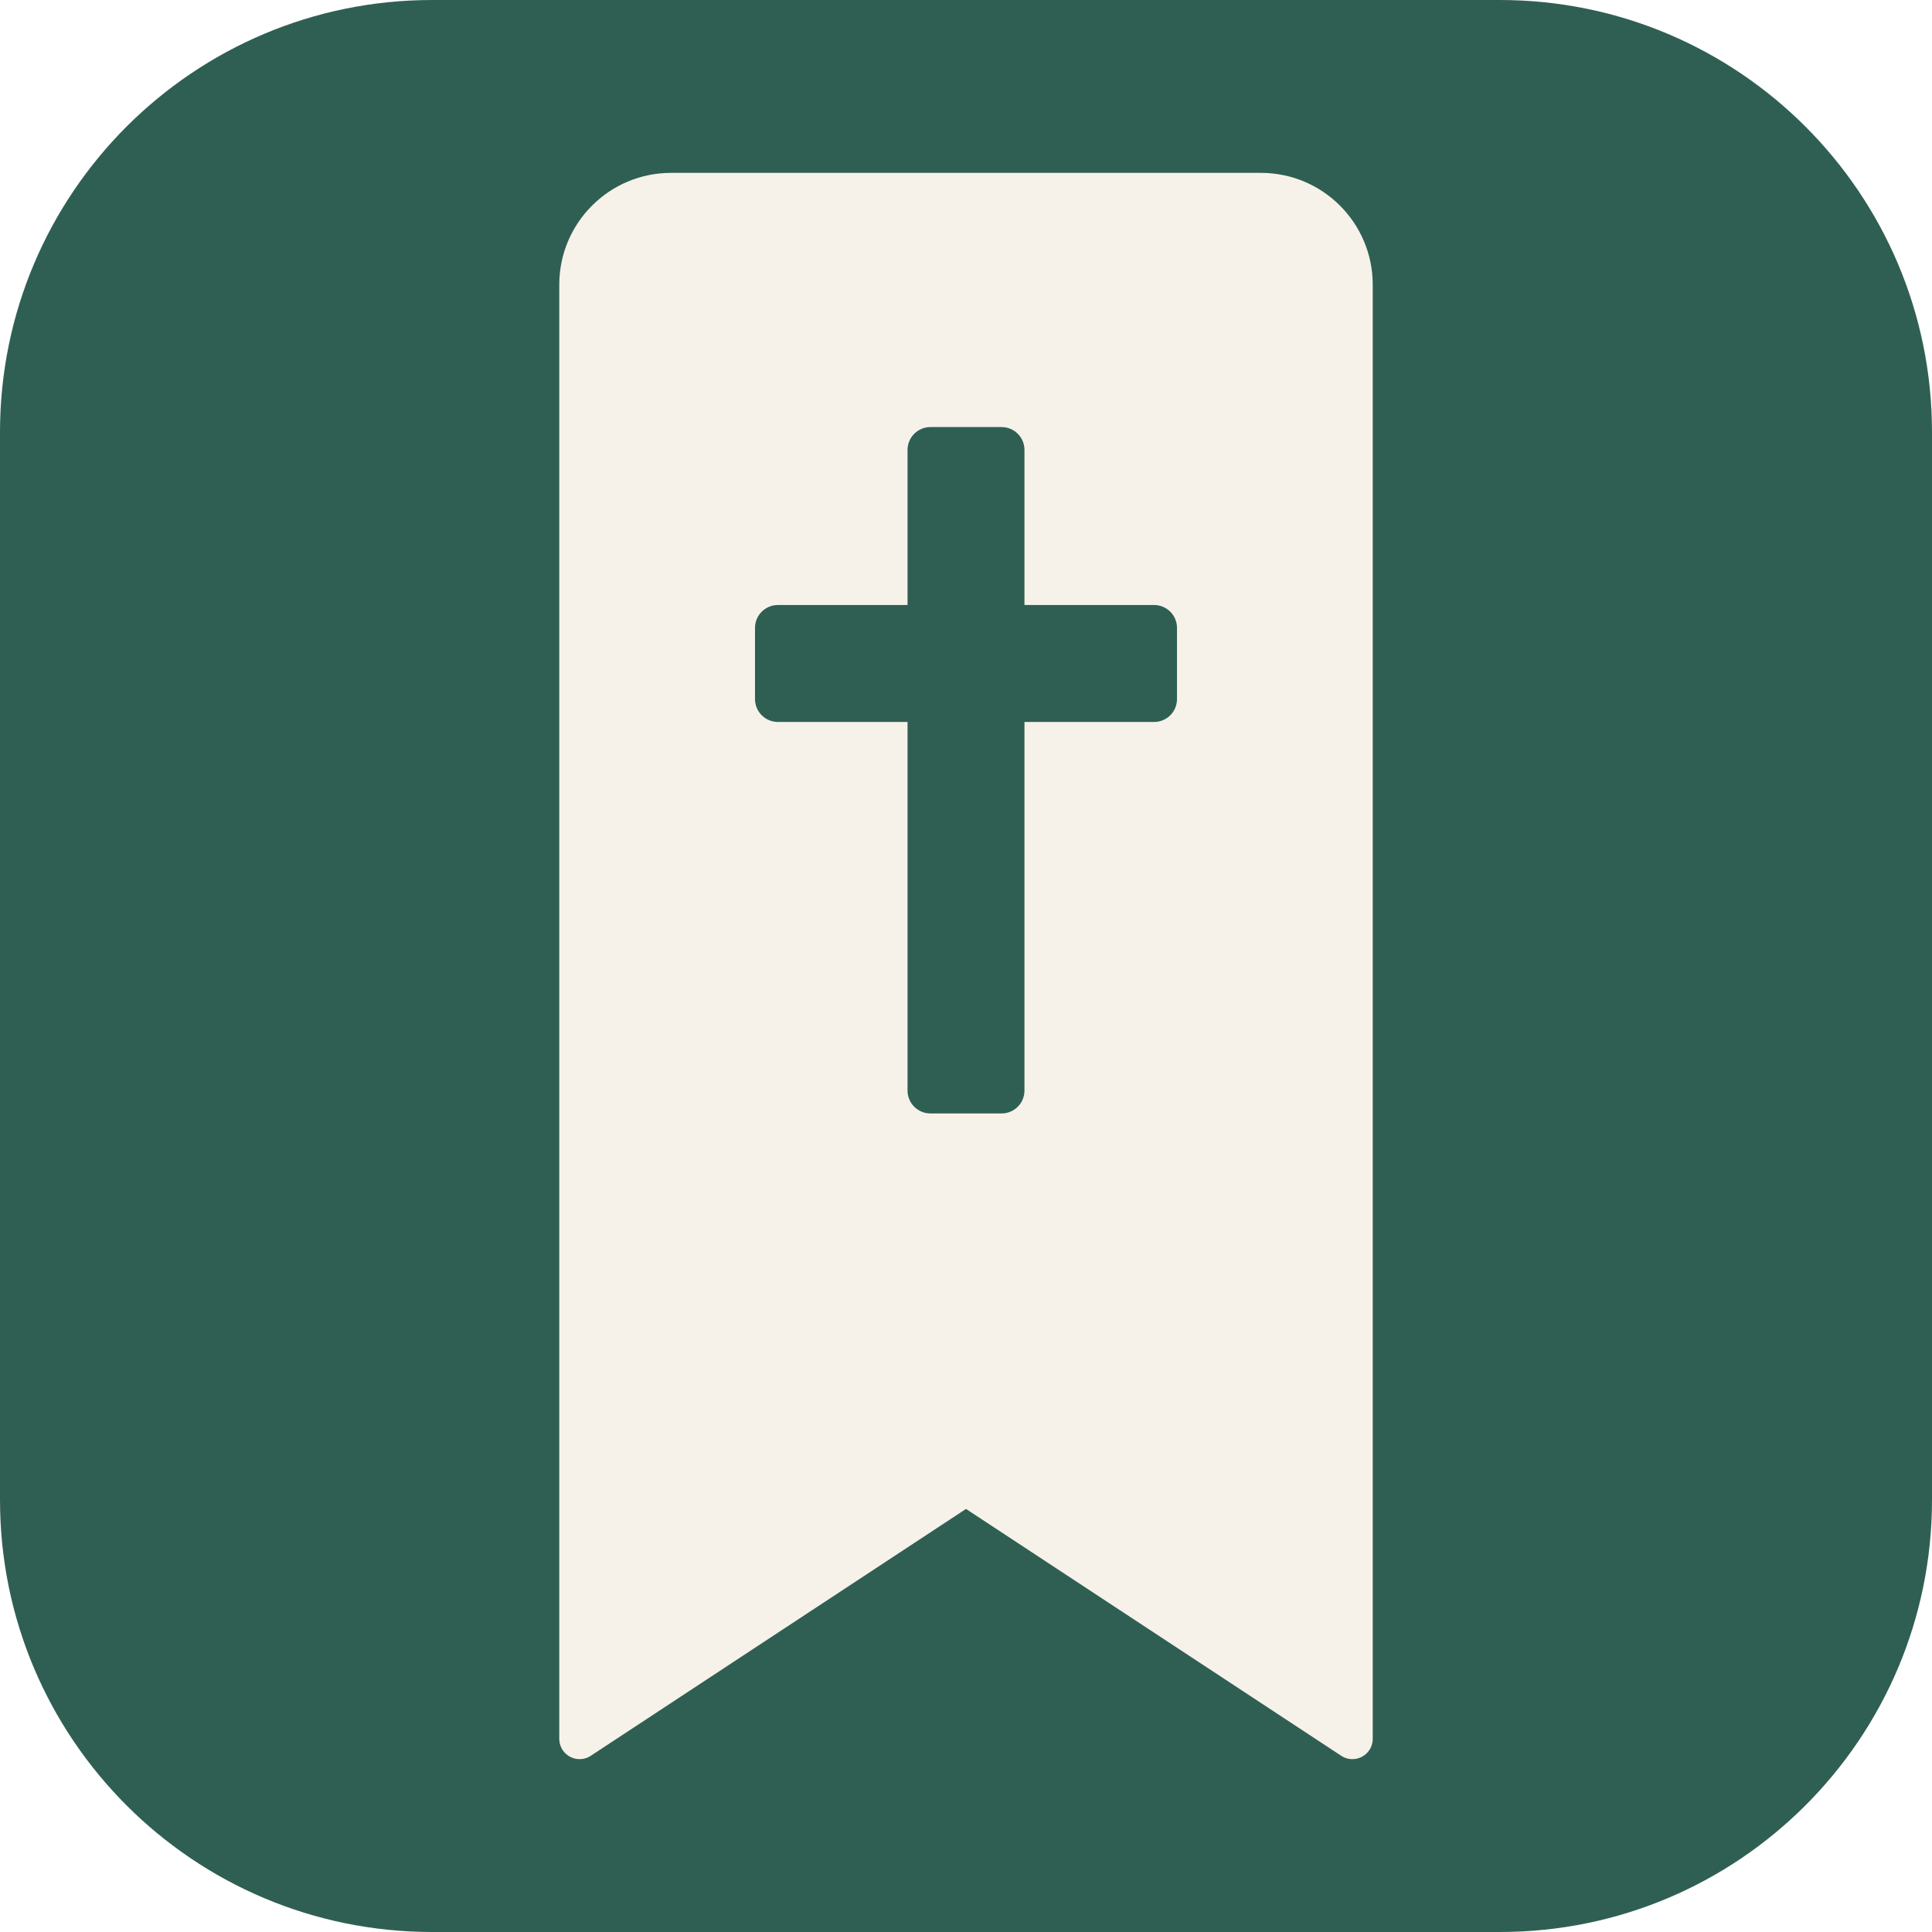
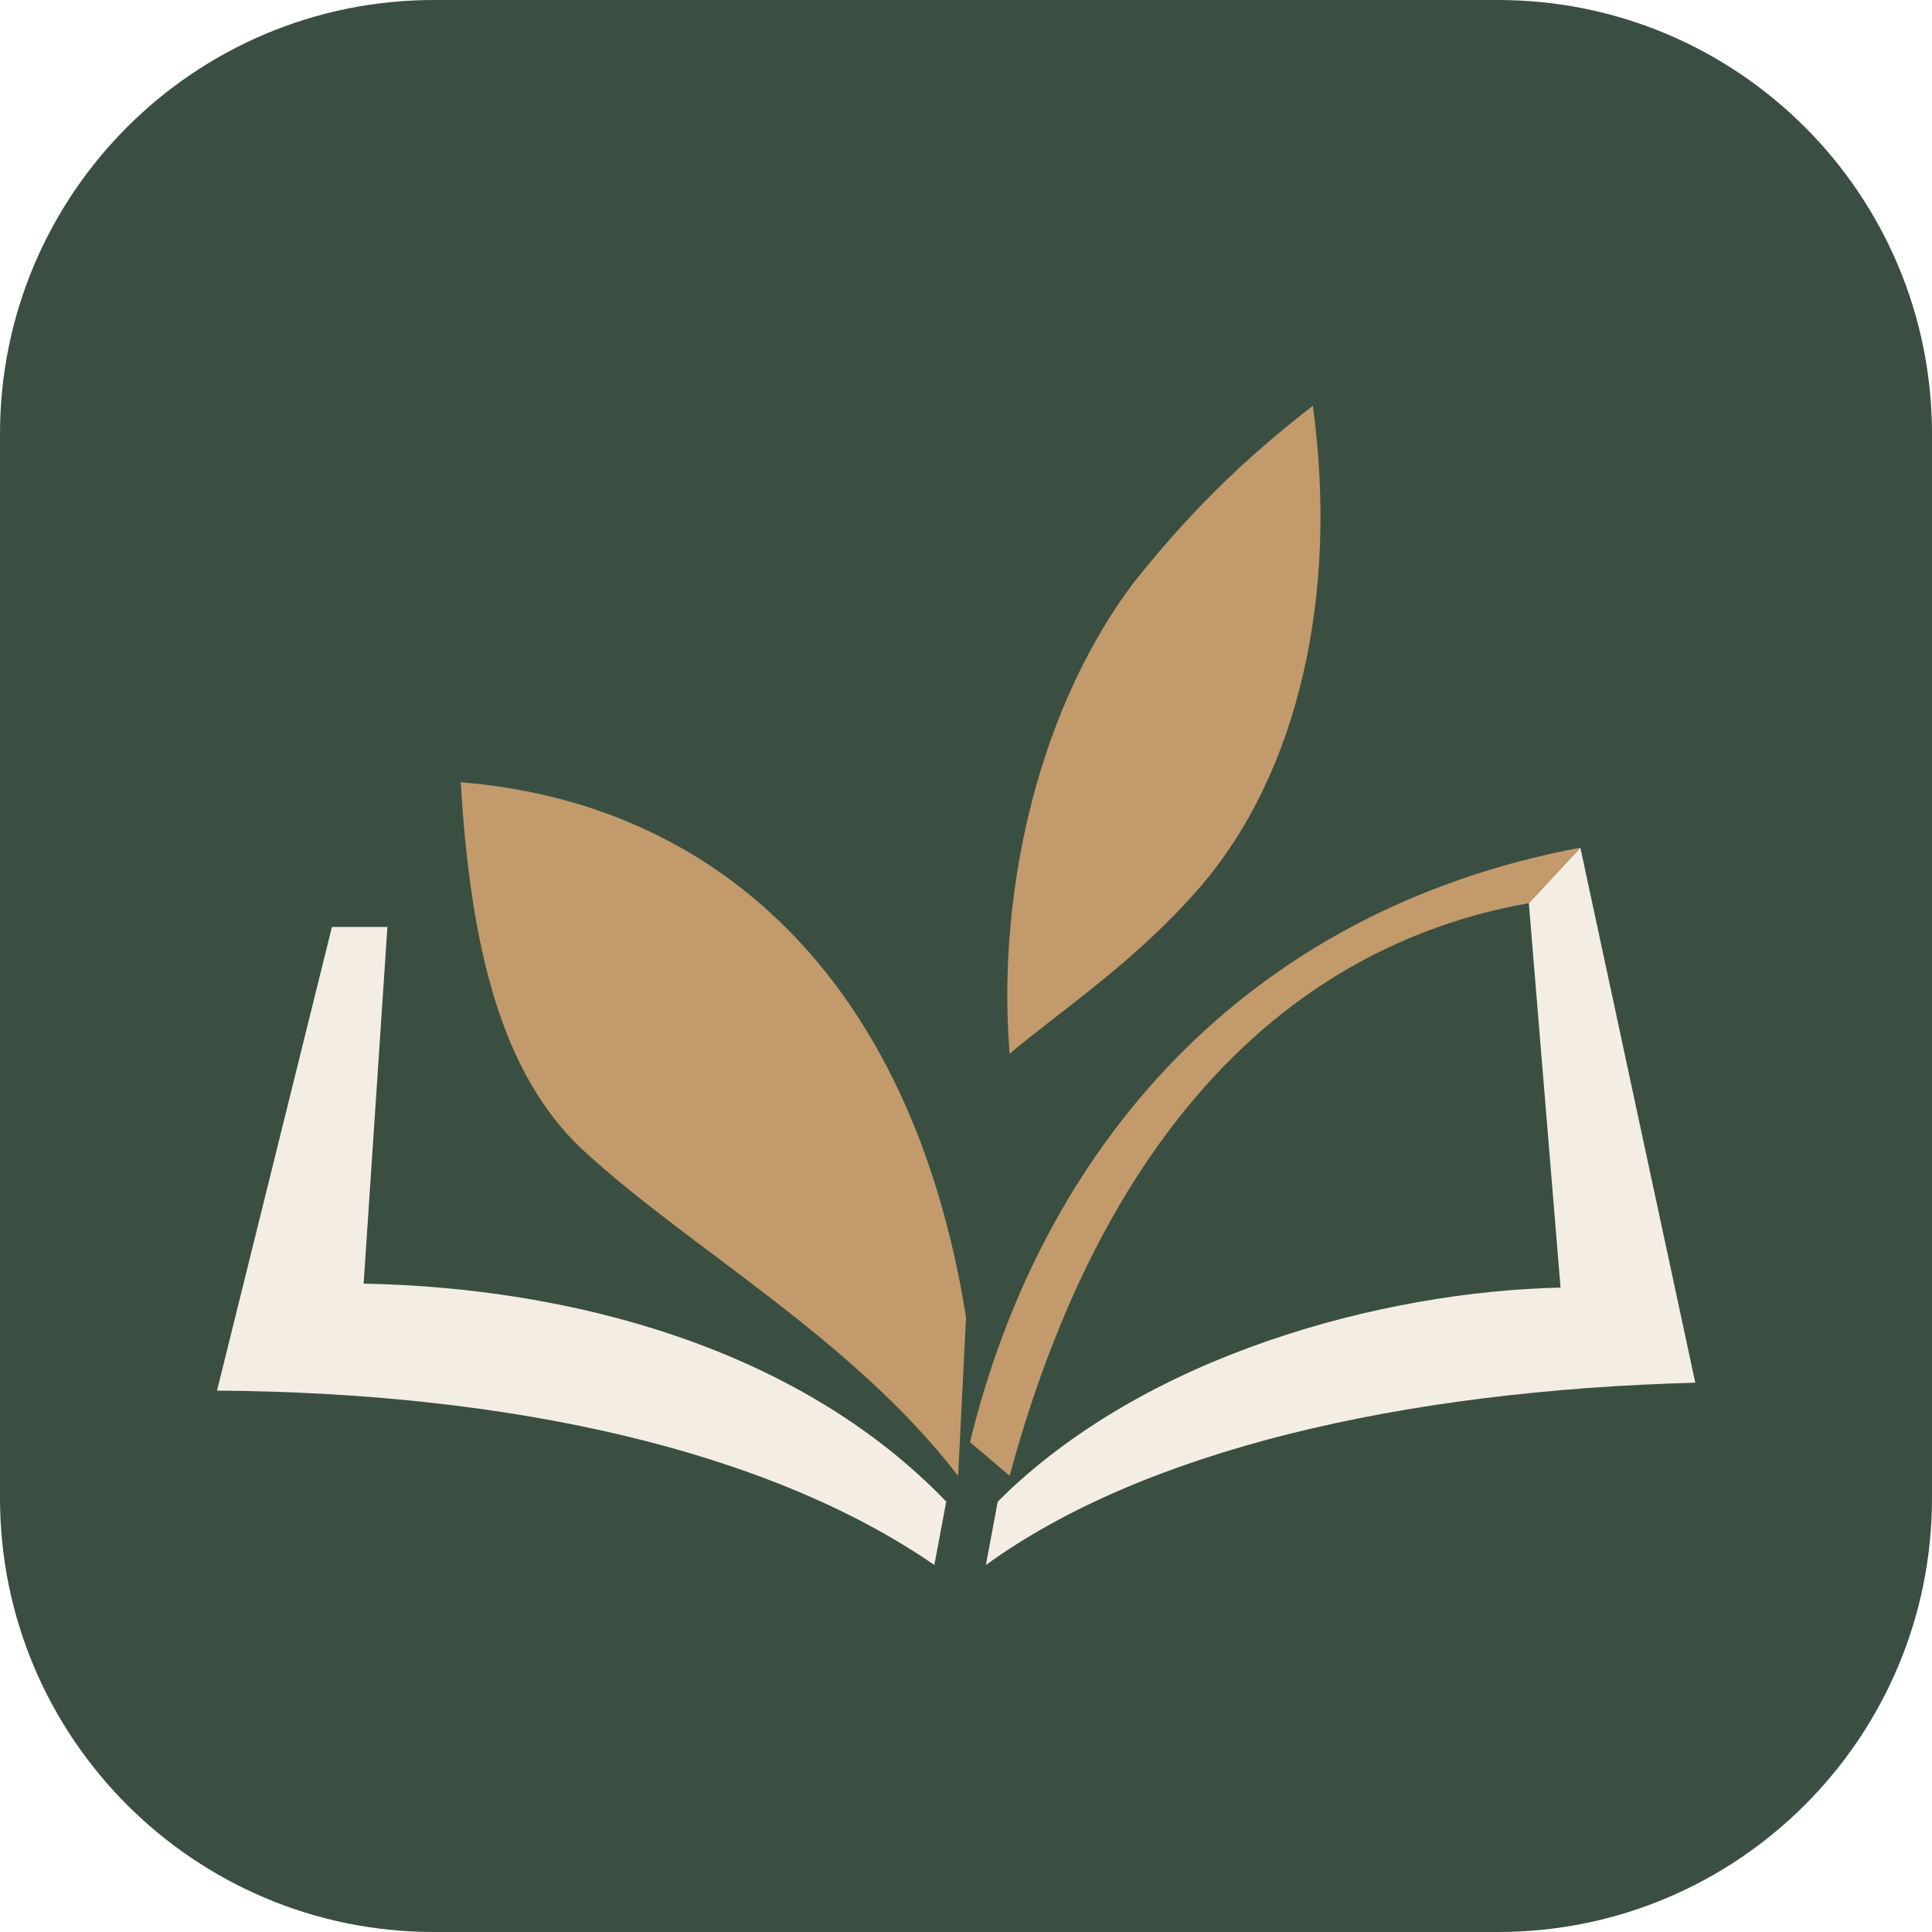
- <svg xmlns="http://www.w3.org/2000/svg" viewBox="132 132 760 760">
-   <rect x="132" y="132" width="760" height="760" rx="170" fill="#2f5f53" />
-   <path d="M 396 208 H 628 A 36 36 0 0 1 664 244 V 816 L 512 716 L 360 816 V 244 A 36 36 0 0 1 396 208 Z" fill="#f6f2e9" stroke="#f6f2e9" stroke-width="16" stroke-linejoin="round" />
-   <g fill="#2f5f53">
-     <rect x="489" y="300" width="46" height="270" rx="9" />
-     <rect x="429" y="370" width="166" height="46" rx="9" />
+ <svg xmlns="http://www.w3.org/2000/svg" viewBox="0 0 1024 1024" role="img" aria-label="Didaché">
+   <rect width="1024" height="1024" rx="230" fill="#3A4F41" />
+   <g transform="translate(60.4 167.8) scale(1.0503)">
+     <g fill="#F3EDE3">
+       <path d="M110 308 L138 308 L126 488 C230 490 345 520 420 598 L414 630 C330 572 200 543 52 542 Z" />
+       <path d="M714 296 L740 268 L798 538 C650 542 520 572 440 630 L446 598 C520 524 640 492 730 490 Z" />
+     </g>
+     <g fill="#C29A6B" fill-rule="evenodd">
+       <path d="M432 568 C468 420 570 300 740 268 L714 296 C590 318 498 415 452 585 Z" />
+       <path d="M175 235 C300 245 402 330 430 505 L426 585 C372 515 290 470 236 420 C196 382 180 320 175 235 Z" />
+       <path d="M605 45 C618 140 598 230 548 288 C515 326 478 350 452 372 C446 300 462 205 514 135 C548 92 578 66 605 45 Z" />
+     </g>
  </g>
</svg>
